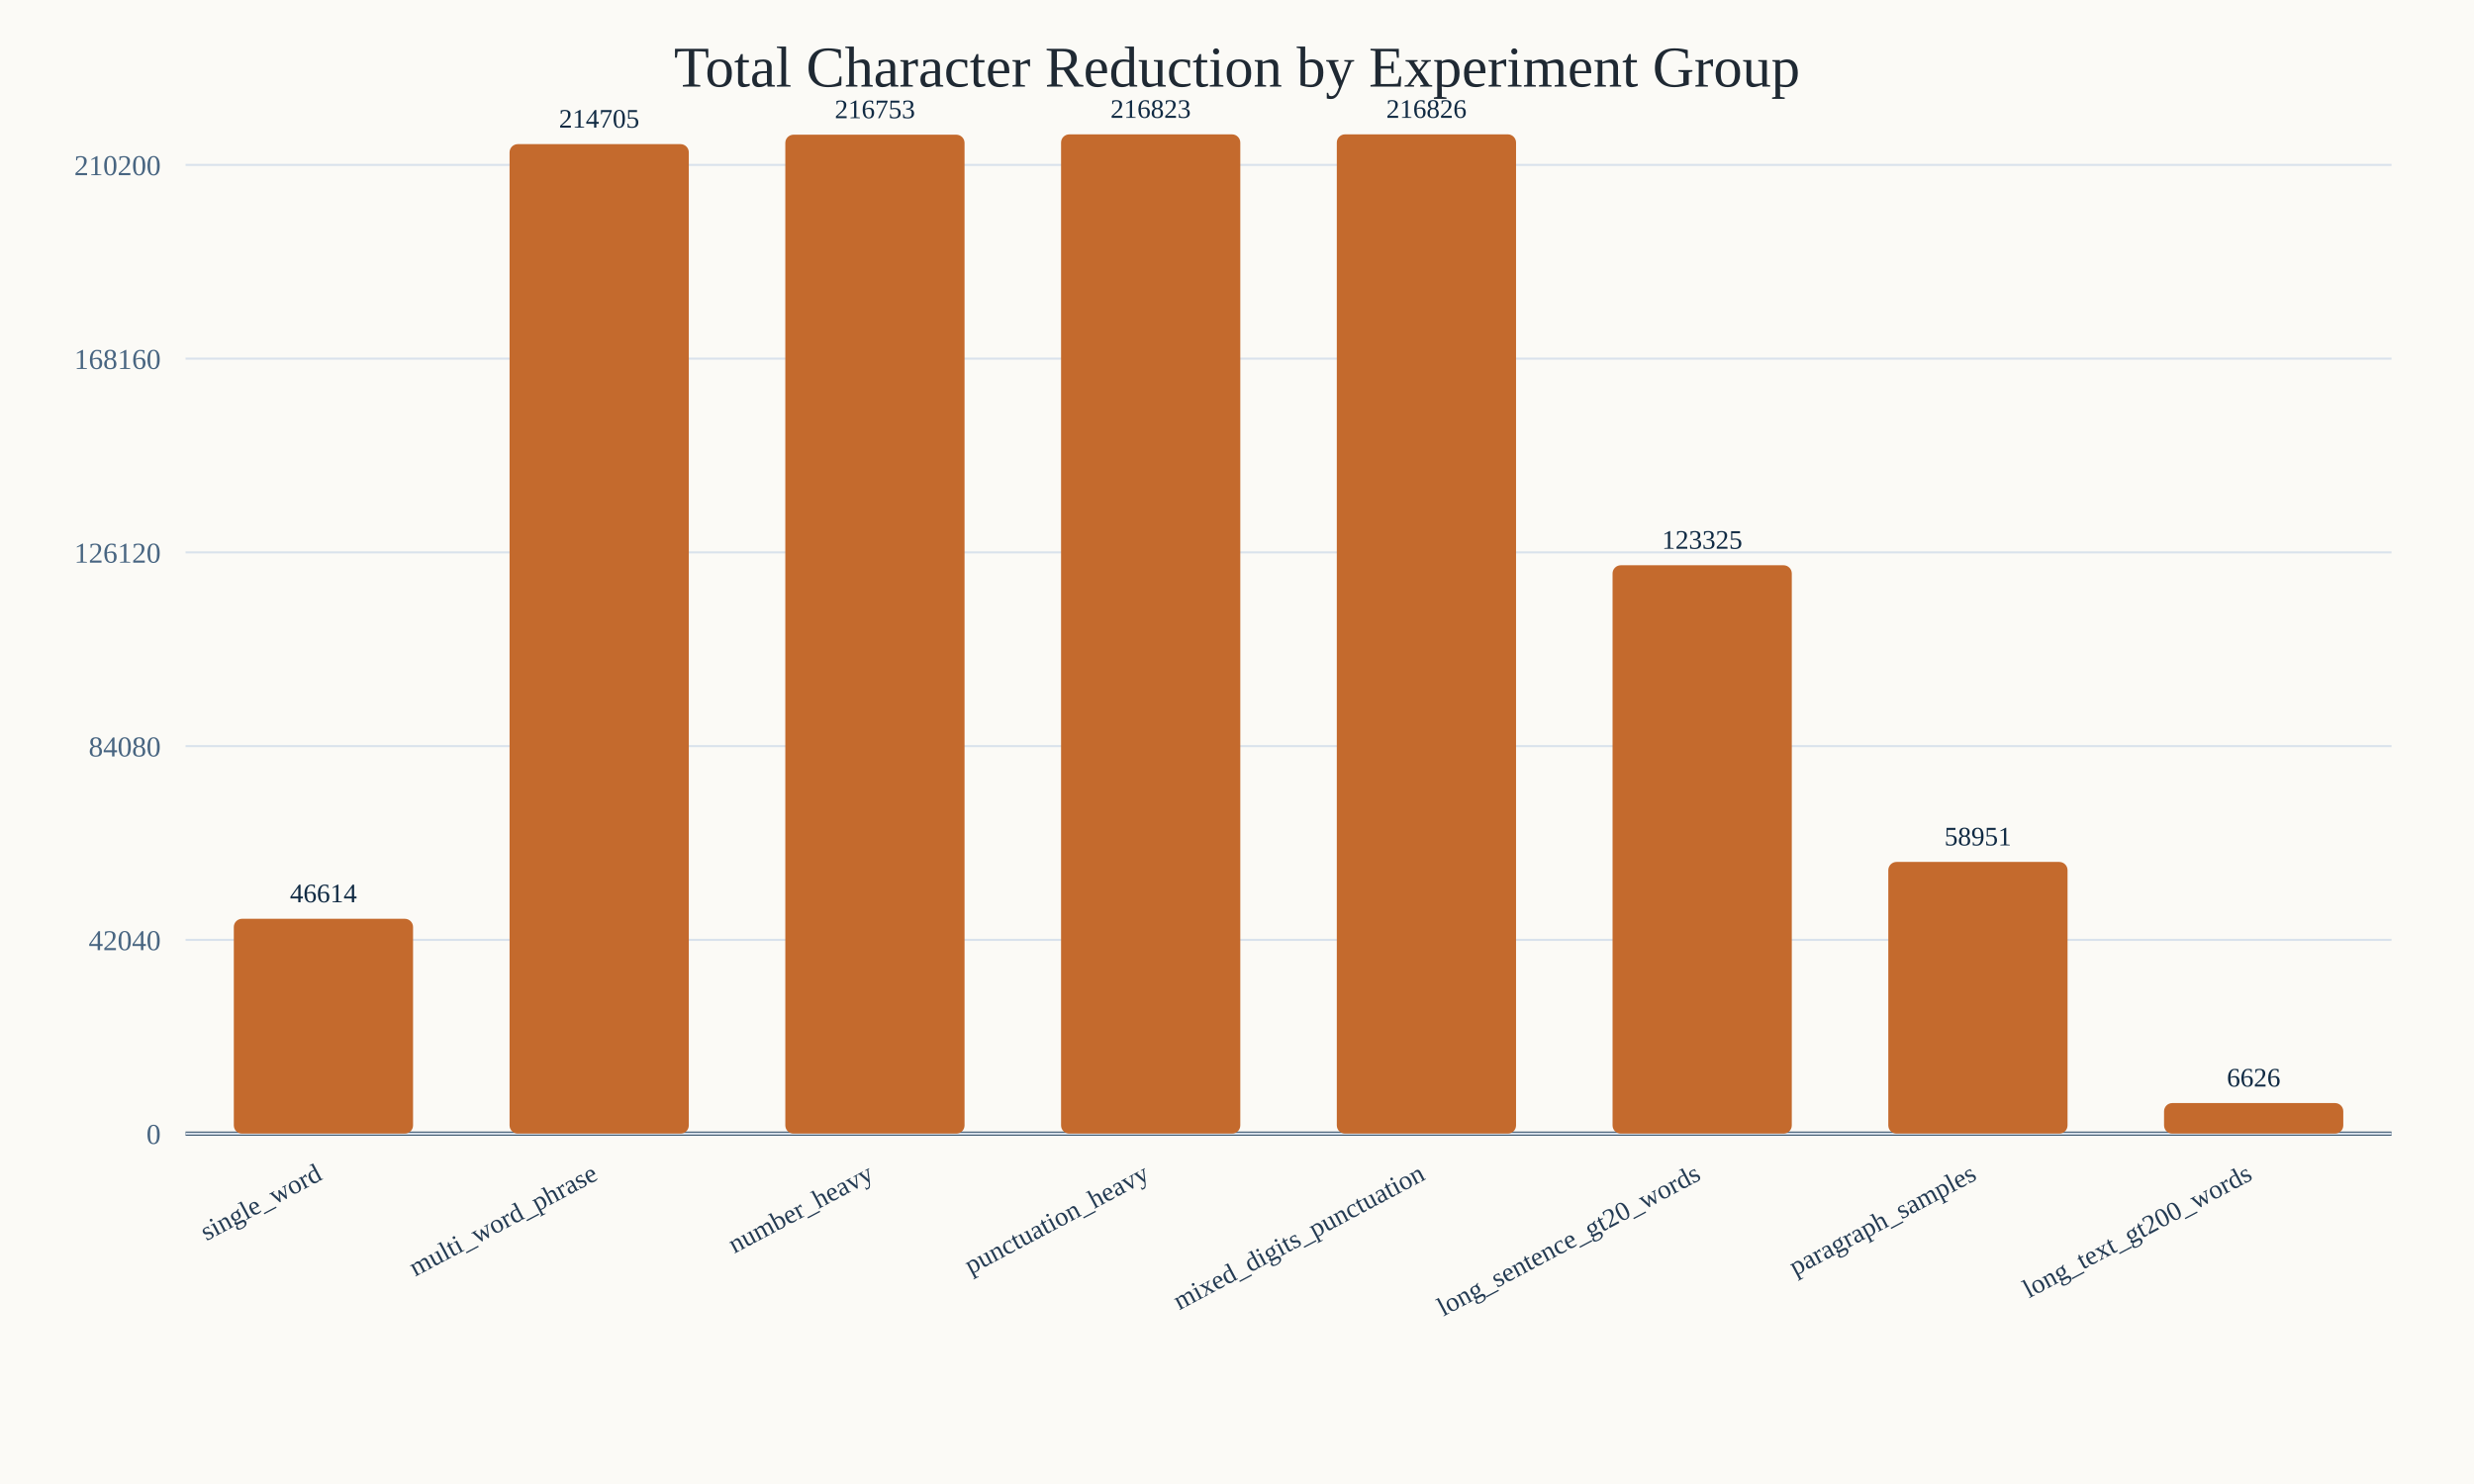
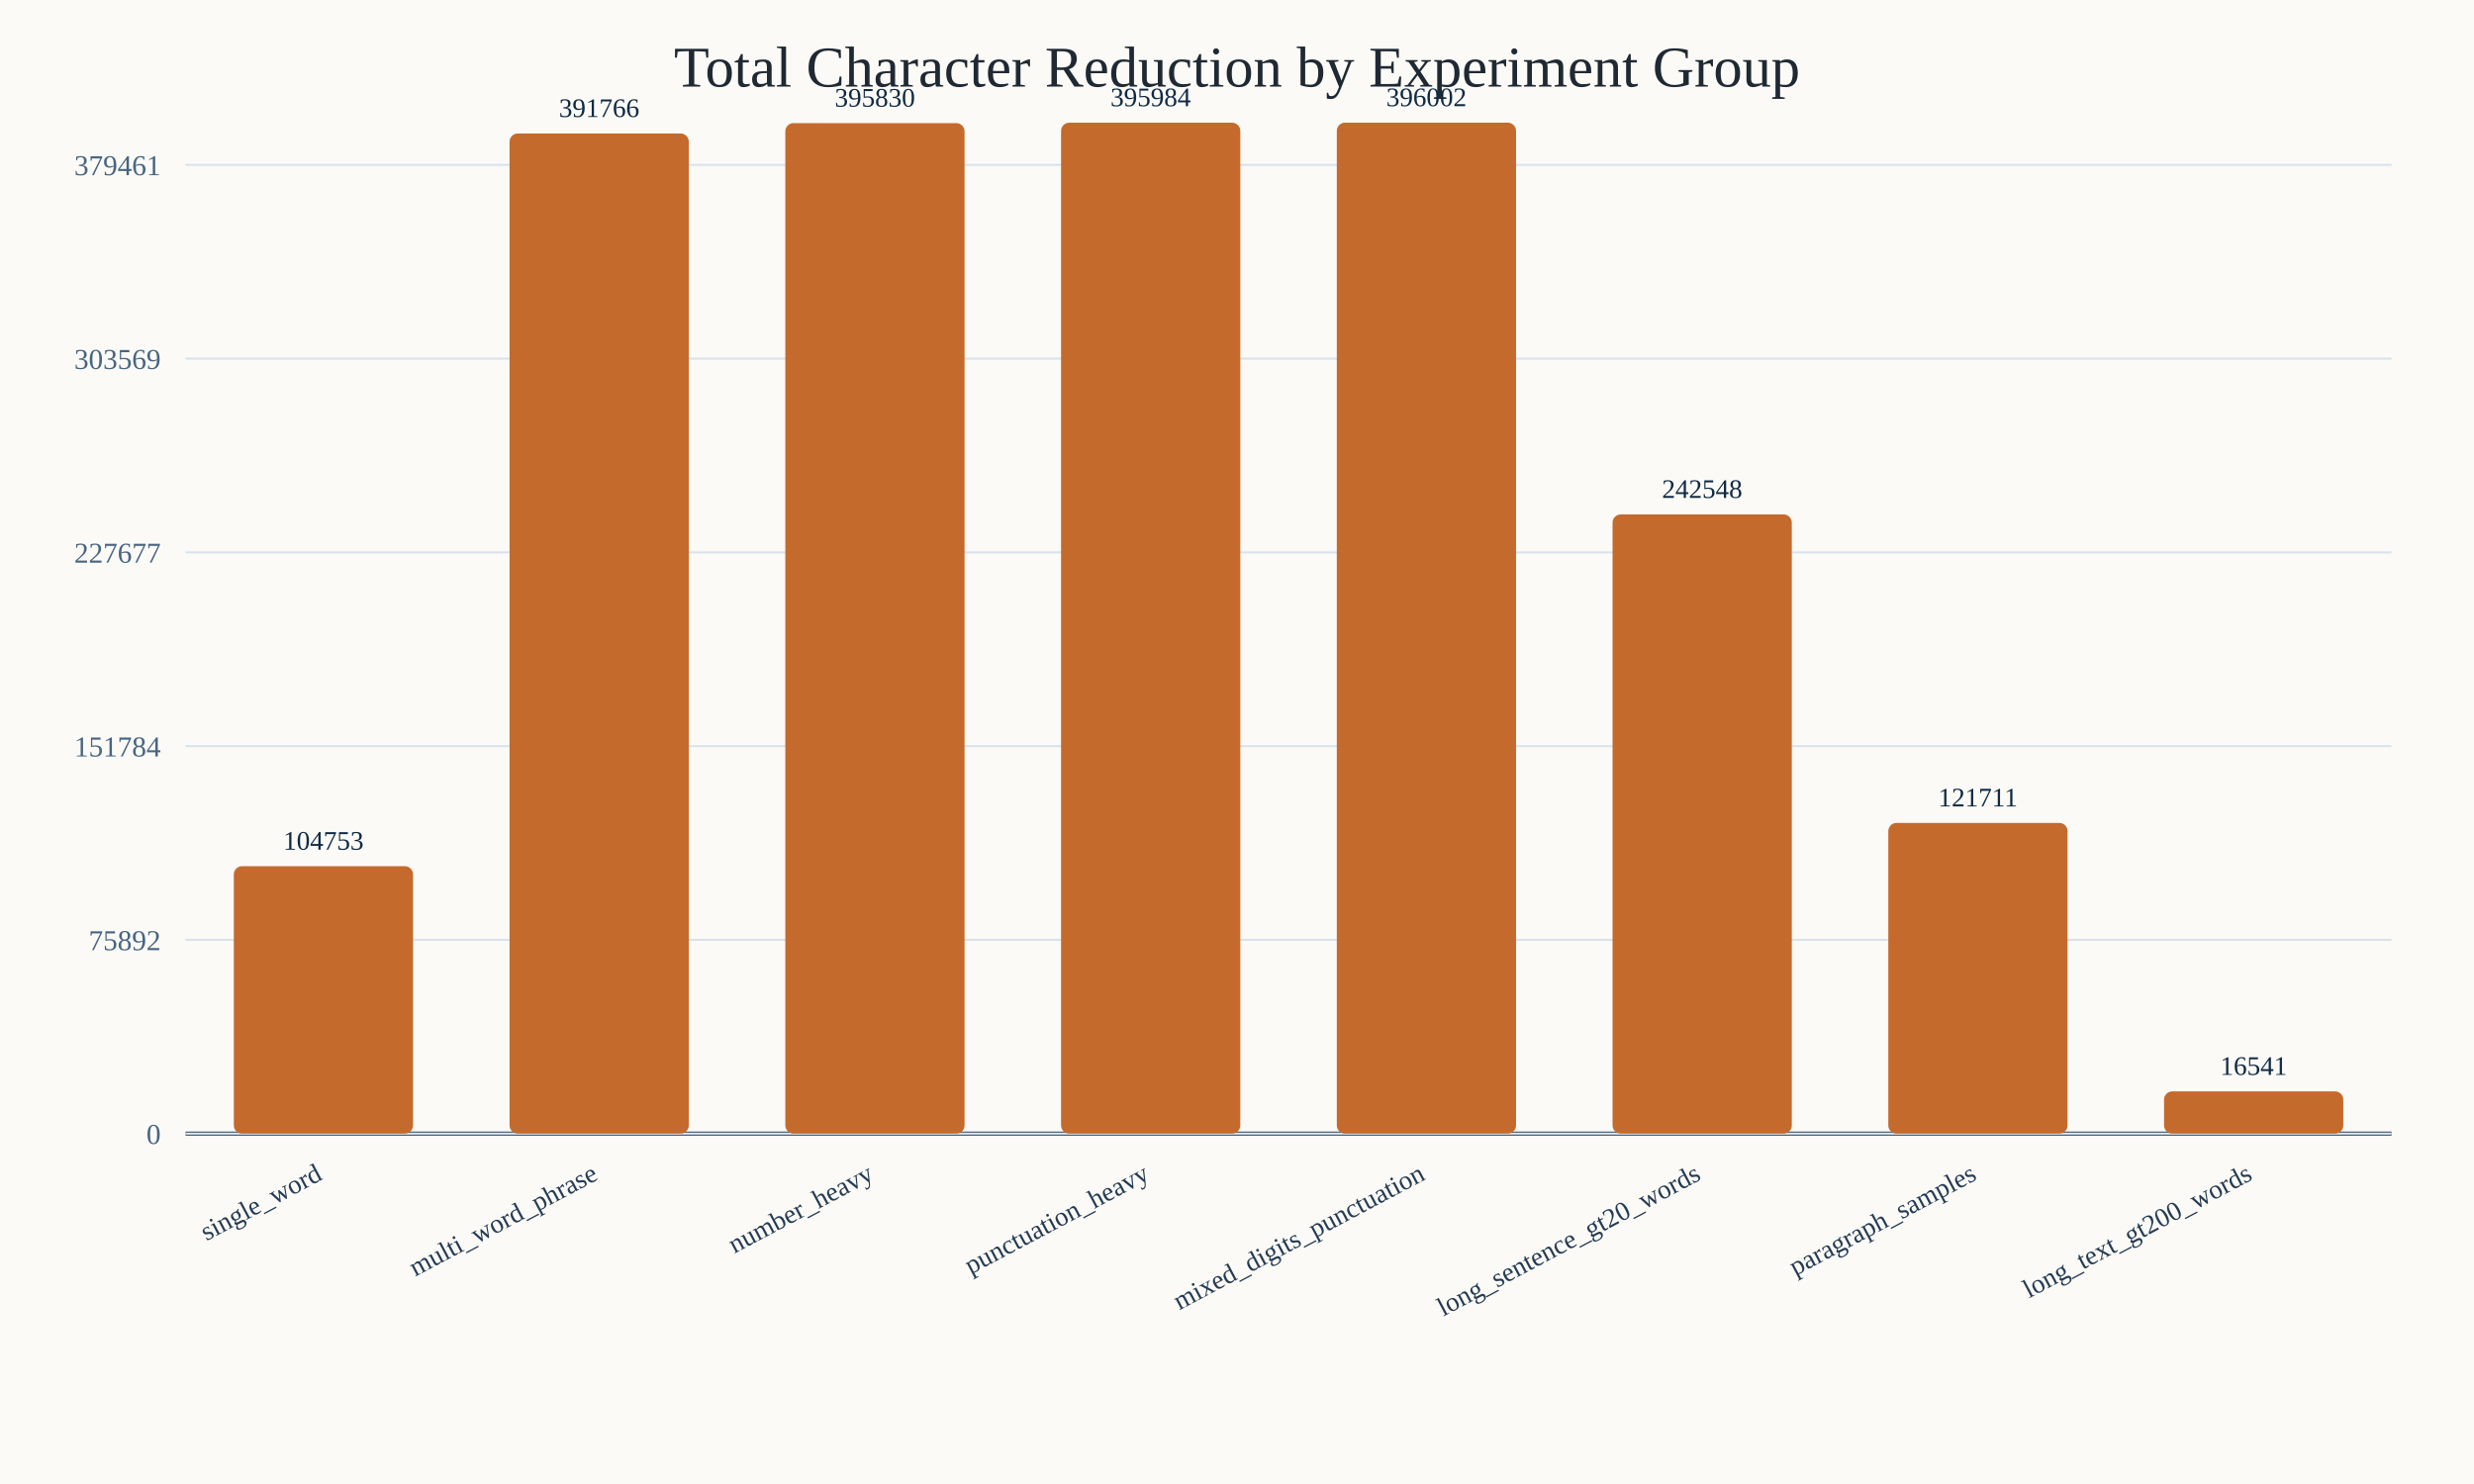
<svg xmlns="http://www.w3.org/2000/svg" width="1200" height="720" viewBox="0 0 1200 720">
  <rect width="100%" height="100%" fill="#fbfaf6" />
  <text x="600" y="42" text-anchor="middle" font-size="28" fill="#1f2933">Total Character Reduction by Experiment Group</text>
  <line x1="90" y1="550.00" x2="1160" y2="550.00" stroke="#334e68" stroke-width="2" />
  <line x1="90" y1="550.00" x2="1160" y2="550.00" stroke="#d9e2ec" stroke-width="1" />
  <text x="78" y="555.00" text-anchor="end" font-size="14" fill="#486581">0</text>
  <line x1="90" y1="456.00" x2="1160" y2="456.00" stroke="#d9e2ec" stroke-width="1" />
-   <text x="78" y="461.00" text-anchor="end" font-size="14" fill="#486581">42040</text>
+   <text x="78" y="461.00" text-anchor="end" font-size="14" fill="#486581">75892</text>
  <line x1="90" y1="362.00" x2="1160" y2="362.00" stroke="#d9e2ec" stroke-width="1" />
-   <text x="78" y="367.00" text-anchor="end" font-size="14" fill="#486581">84080</text>
+   <text x="78" y="367.00" text-anchor="end" font-size="14" fill="#486581">151784</text>
  <line x1="90" y1="268.00" x2="1160" y2="268.00" stroke="#d9e2ec" stroke-width="1" />
-   <text x="78" y="273.00" text-anchor="end" font-size="14" fill="#486581">126120</text>
+   <text x="78" y="273.00" text-anchor="end" font-size="14" fill="#486581">227677</text>
  <line x1="90" y1="174.00" x2="1160" y2="174.00" stroke="#d9e2ec" stroke-width="1" />
-   <text x="78" y="179.00" text-anchor="end" font-size="14" fill="#486581">168160</text>
+   <text x="78" y="179.00" text-anchor="end" font-size="14" fill="#486581">303569</text>
  <line x1="90" y1="80.00" x2="1160" y2="80.00" stroke="#d9e2ec" stroke-width="1" />
-   <text x="78" y="85.00" text-anchor="end" font-size="14" fill="#486581">210200</text>
-   <rect x="113.41" y="445.77" width="86.94" height="104.23" fill="#c46a2d" rx="4" />
-   <text x="156.88" y="437.77" text-anchor="middle" font-size="13" fill="#102a43">46614</text>
+   <text x="78" y="85.00" text-anchor="end" font-size="14" fill="#486581">379461</text>
+   <rect x="113.41" y="420.25" width="86.94" height="129.75" fill="#c46a2d" rx="4" />
+   <text x="156.88" y="412.25" text-anchor="middle" font-size="13" fill="#102a43">104753</text>
  <text x="156.88" y="572.00" text-anchor="end" transform="rotate(-28 156.88,572.00)" font-size="13" fill="#243b53">single_word</text>
-   <rect x="247.16" y="69.93" width="86.94" height="480.07" fill="#c46a2d" rx="4" />
-   <text x="290.62" y="61.93" text-anchor="middle" font-size="13" fill="#102a43">214705</text>
+   <rect x="247.16" y="64.76" width="86.94" height="485.24" fill="#c46a2d" rx="4" />
+   <text x="290.62" y="56.76" text-anchor="middle" font-size="13" fill="#102a43">391766</text>
  <text x="290.62" y="572.00" text-anchor="end" transform="rotate(-28 290.62,572.00)" font-size="13" fill="#243b53">multi_word_phrase</text>
-   <rect x="380.91" y="65.35" width="86.94" height="484.65" fill="#c46a2d" rx="4" />
-   <text x="424.38" y="57.35" text-anchor="middle" font-size="13" fill="#102a43">216753</text>
+   <rect x="380.91" y="59.73" width="86.94" height="490.27" fill="#c46a2d" rx="4" />
+   <text x="424.38" y="51.73" text-anchor="middle" font-size="13" fill="#102a43">395830</text>
  <text x="424.38" y="572.00" text-anchor="end" transform="rotate(-28 424.38,572.00)" font-size="13" fill="#243b53">number_heavy</text>
-   <rect x="514.66" y="65.19" width="86.94" height="484.81" fill="#c46a2d" rx="4" />
-   <text x="558.12" y="57.19" text-anchor="middle" font-size="13" fill="#102a43">216823</text>
+   <rect x="514.66" y="59.53" width="86.94" height="490.47" fill="#c46a2d" rx="4" />
+   <text x="558.12" y="51.53" text-anchor="middle" font-size="13" fill="#102a43">395984</text>
  <text x="558.12" y="572.00" text-anchor="end" transform="rotate(-28 558.12,572.00)" font-size="13" fill="#243b53">punctuation_heavy</text>
-   <rect x="648.41" y="65.18" width="86.94" height="484.82" fill="#c46a2d" rx="4" />
-   <text x="691.88" y="57.18" text-anchor="middle" font-size="13" fill="#102a43">216826</text>
+   <rect x="648.41" y="59.51" width="86.94" height="490.49" fill="#c46a2d" rx="4" />
+   <text x="691.88" y="51.51" text-anchor="middle" font-size="13" fill="#102a43">396002</text>
  <text x="691.88" y="572.00" text-anchor="end" transform="rotate(-28 691.88,572.00)" font-size="13" fill="#243b53">mixed_digits_punctuation</text>
-   <rect x="782.16" y="274.25" width="86.94" height="275.75" fill="#c46a2d" rx="4" />
-   <text x="825.62" y="266.25" text-anchor="middle" font-size="13" fill="#102a43">123325</text>
+   <rect x="782.16" y="249.58" width="86.94" height="300.42" fill="#c46a2d" rx="4" />
+   <text x="825.62" y="241.58" text-anchor="middle" font-size="13" fill="#102a43">242548</text>
  <text x="825.62" y="572.00" text-anchor="end" transform="rotate(-28 825.62,572.00)" font-size="13" fill="#243b53">long_sentence_gt20_words</text>
-   <rect x="915.91" y="418.19" width="86.94" height="131.81" fill="#c46a2d" rx="4" />
-   <text x="959.38" y="410.19" text-anchor="middle" font-size="13" fill="#102a43">58951</text>
+   <rect x="915.91" y="399.25" width="86.94" height="150.75" fill="#c46a2d" rx="4" />
+   <text x="959.38" y="391.25" text-anchor="middle" font-size="13" fill="#102a43">121711</text>
  <text x="959.38" y="572.00" text-anchor="end" transform="rotate(-28 959.38,572.00)" font-size="13" fill="#243b53">paragraph_samples</text>
-   <rect x="1049.66" y="535.18" width="86.94" height="14.82" fill="#c46a2d" rx="4" />
-   <text x="1093.12" y="527.18" text-anchor="middle" font-size="13" fill="#102a43">6626</text>
+   <rect x="1049.66" y="529.51" width="86.94" height="20.49" fill="#c46a2d" rx="4" />
+   <text x="1093.12" y="521.51" text-anchor="middle" font-size="13" fill="#102a43">16541</text>
  <text x="1093.12" y="572.00" text-anchor="end" transform="rotate(-28 1093.12,572.00)" font-size="13" fill="#243b53">long_text_gt200_words</text>
</svg>
